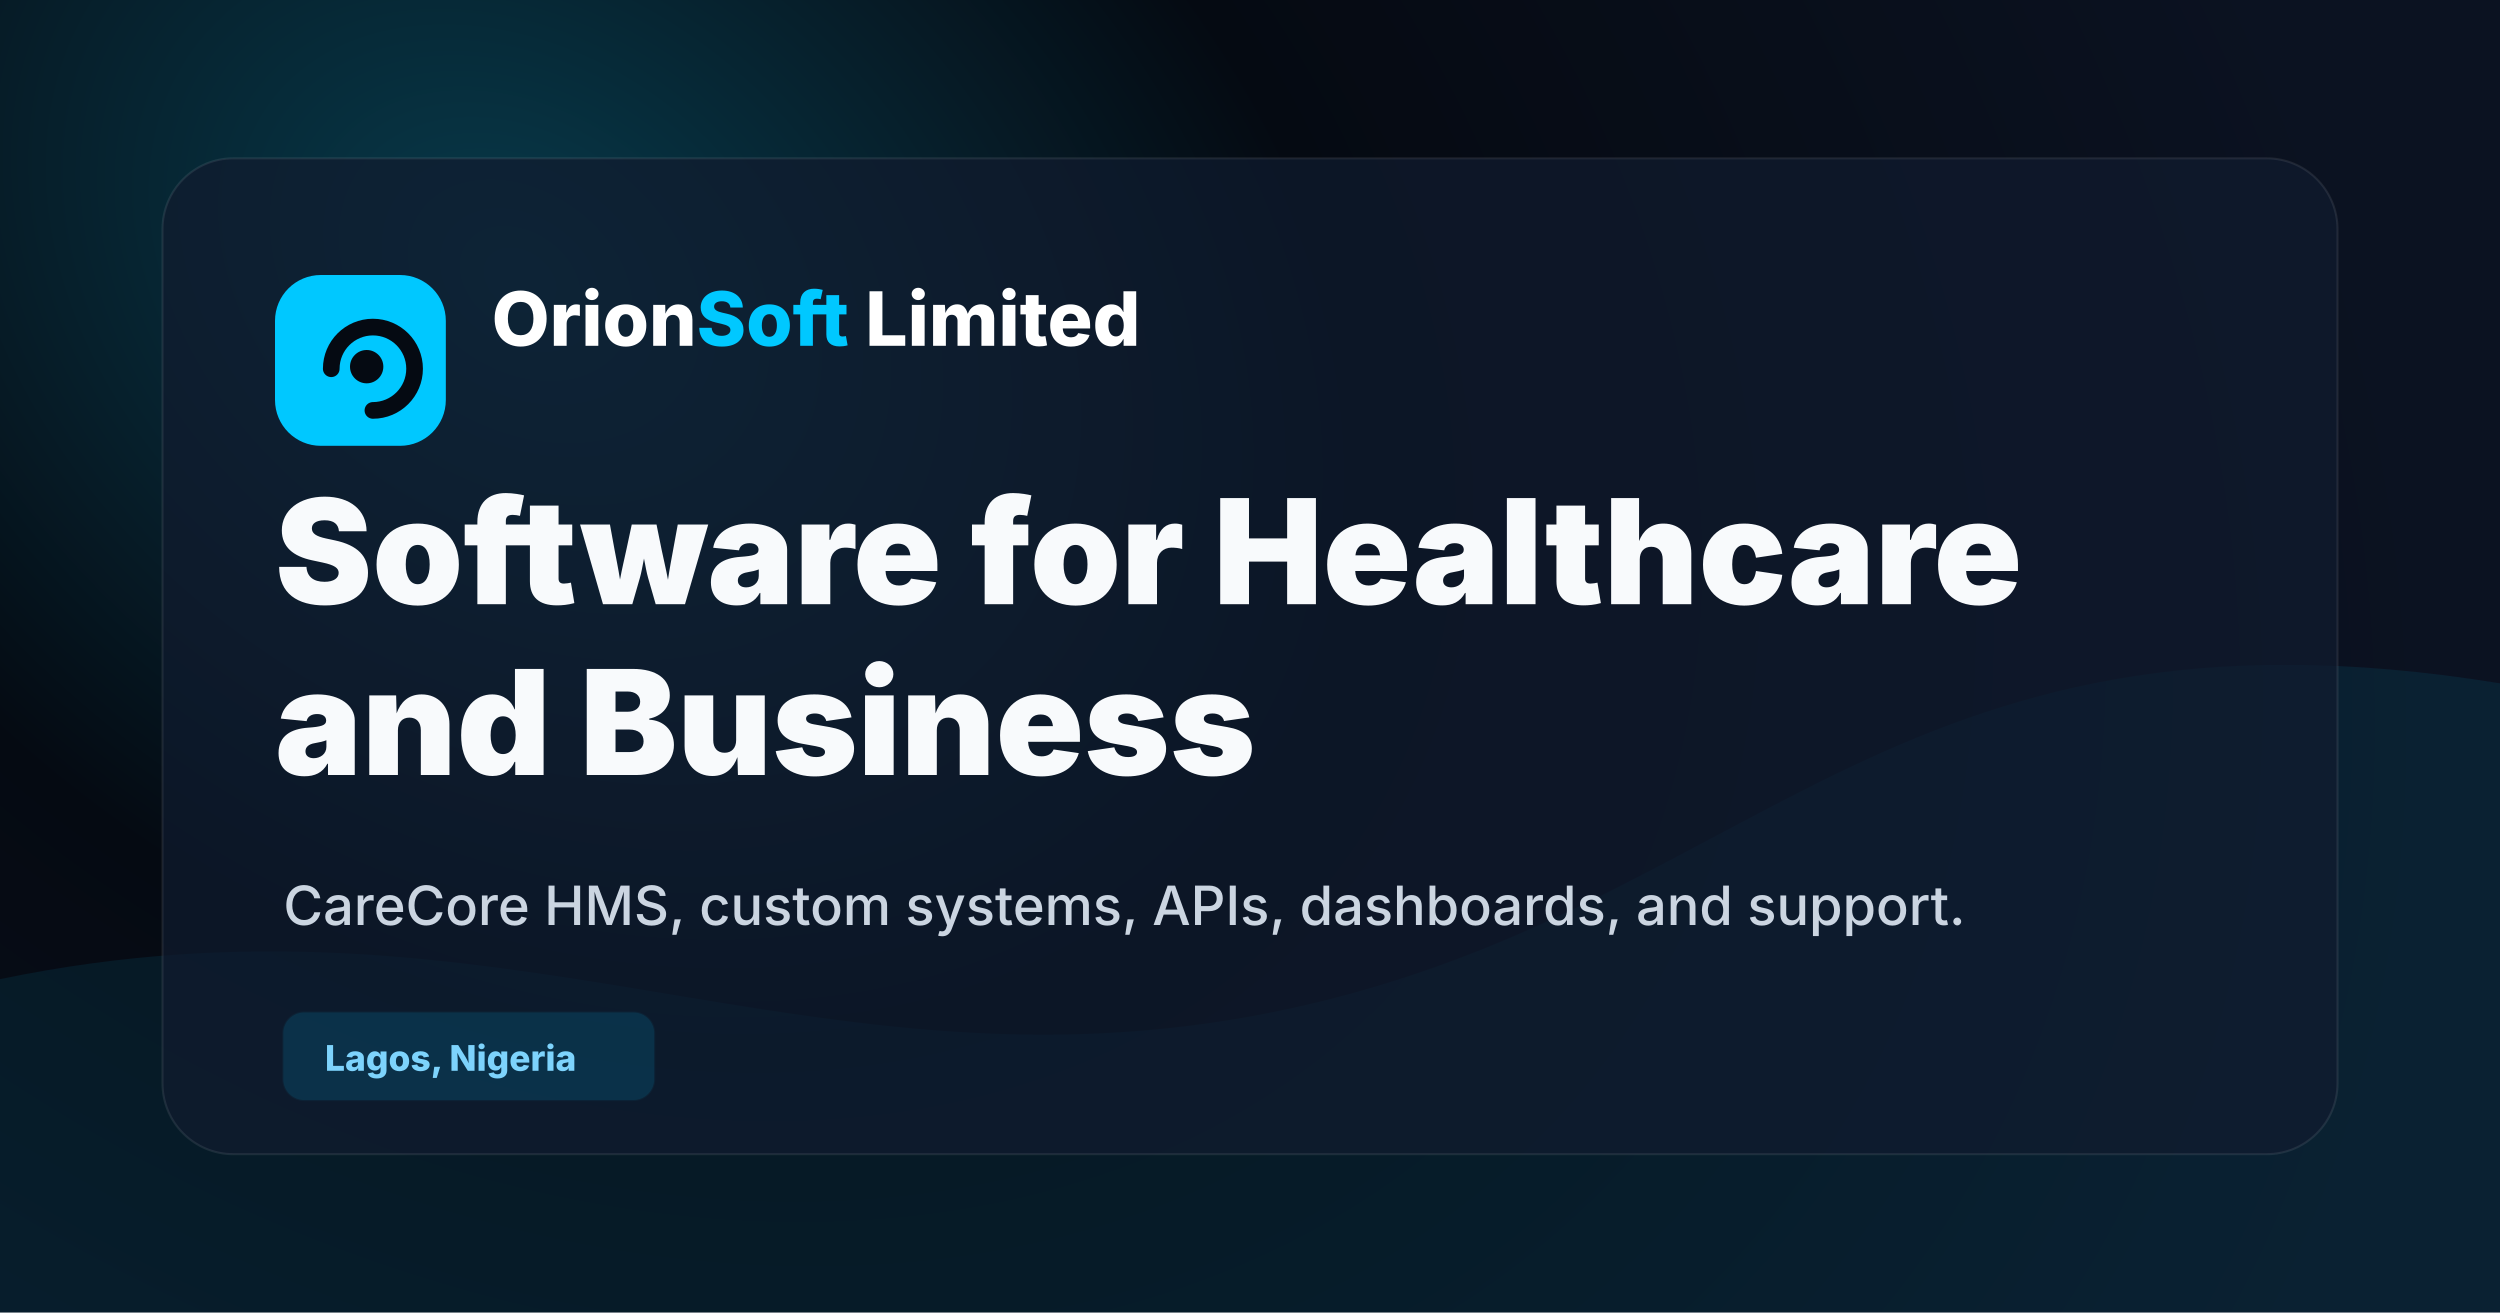
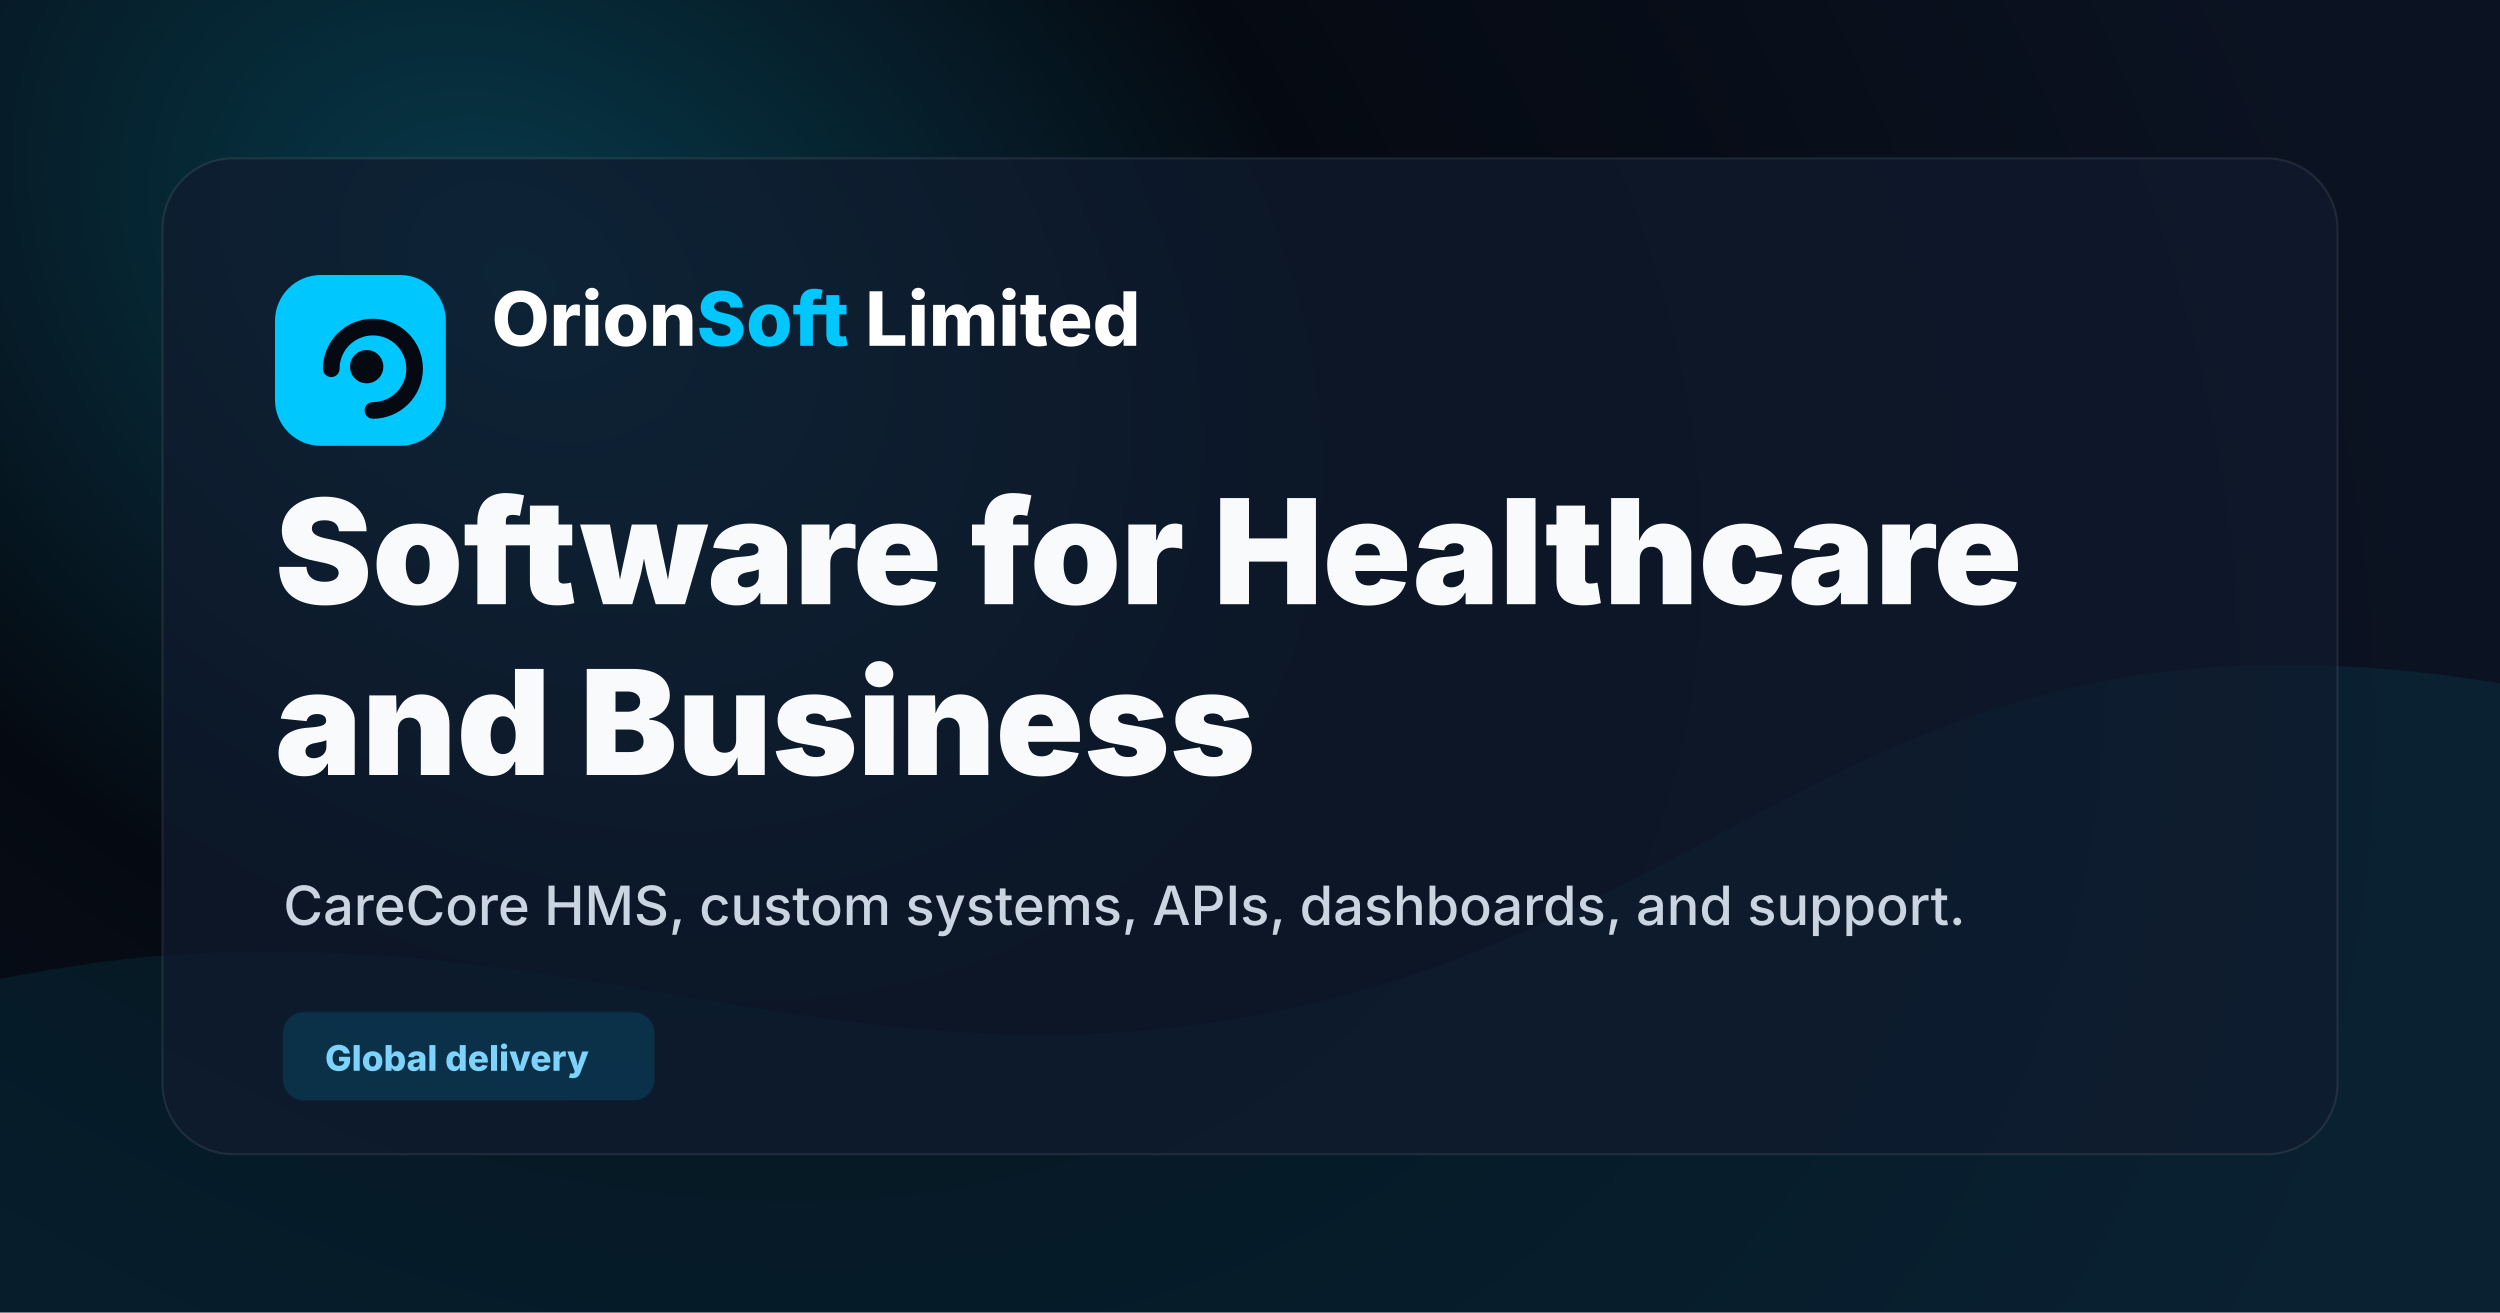
<svg xmlns="http://www.w3.org/2000/svg" width="1200" height="630" viewBox="0 0 1200 630" role="img" aria-label="Orion Soft Limited - Software for Healthcare and Business">
  <defs>
    <radialGradient id="bg" cx="0" cy="0" r="1" gradientUnits="userSpaceOnUse" gradientTransform="translate(250 130) rotate(35) scale(1000 740)">
      <stop stop-color="#073B4C" />
      <stop offset="0.44" stop-color="#050A12" />
      <stop offset="1" stop-color="#0B1221" />
    </radialGradient>
    <linearGradient id="accent" x1="140" y1="120" x2="920" y2="560" gradientUnits="userSpaceOnUse">
      <stop stop-color="#00C8FF" />
      <stop offset="0.55" stop-color="#A78BFA" />
      <stop offset="1" stop-color="#34D399" />
    </linearGradient>
  </defs>
  <rect width="1200" height="630" fill="url(#bg)" />
  <path d="M0 470C240 420 390 530 610 486C840 440 905 280 1200 328V630H0V470Z" fill="#00C8FF" opacity="0.08" />
  <rect x="78" y="76" width="1044" height="478" rx="34" fill="#0F1A2E" opacity="0.72" stroke="rgba(255,255,255,0.12)" />
  <g transform="translate(132 132)">
    <rect width="82" height="82" rx="22" fill="url(#accent)" />
    <path d="M27 45C27 33.954 35.954 25 47 25C58.046 25 67 33.954 67 45C67 56.046 58.046 65 47 65" fill="none" stroke="#050A12" stroke-width="8" stroke-linecap="round" />
    <circle cx="44" cy="44" r="8" fill="#050A12" />
  </g>
  <text x="236" y="166" fill="#FFFFFF" font-family="Inter, Arial, sans-serif" font-size="36" font-weight="800">Orion<tspan fill="#00C8FF">Soft</tspan> Limited</text>
  <text x="132" y="290" fill="#F8FAFC" font-family="Inter, Arial, sans-serif" font-size="70" font-weight="900">Software for Healthcare</text>
  <text x="132" y="372" fill="#F8FAFC" font-family="Inter, Arial, sans-serif" font-size="70" font-weight="900">and Business</text>
  <text x="136" y="444" fill="#CBD5E1" font-family="Inter, Arial, sans-serif" font-size="26" font-weight="500">CareCore HMS, custom systems, APIs, dashboards, and support.</text>
  <g transform="translate(136 486)">
    <rect width="178" height="42" rx="10" fill="#00C8FF" opacity="0.14" stroke="#00C8FF" stroke-opacity="0.34" />
-     <text x="20" y="28" fill="#7DD3FC" font-family="Inter, Arial, sans-serif" font-size="17" font-weight="800">Lagos, Nigeria</text>
+     <text x="20" y="28" fill="#7DD3FC" font-family="Inter, Arial, sans-serif" font-size="17" font-weight="800">Global delivery</text>
  </g>
</svg>
